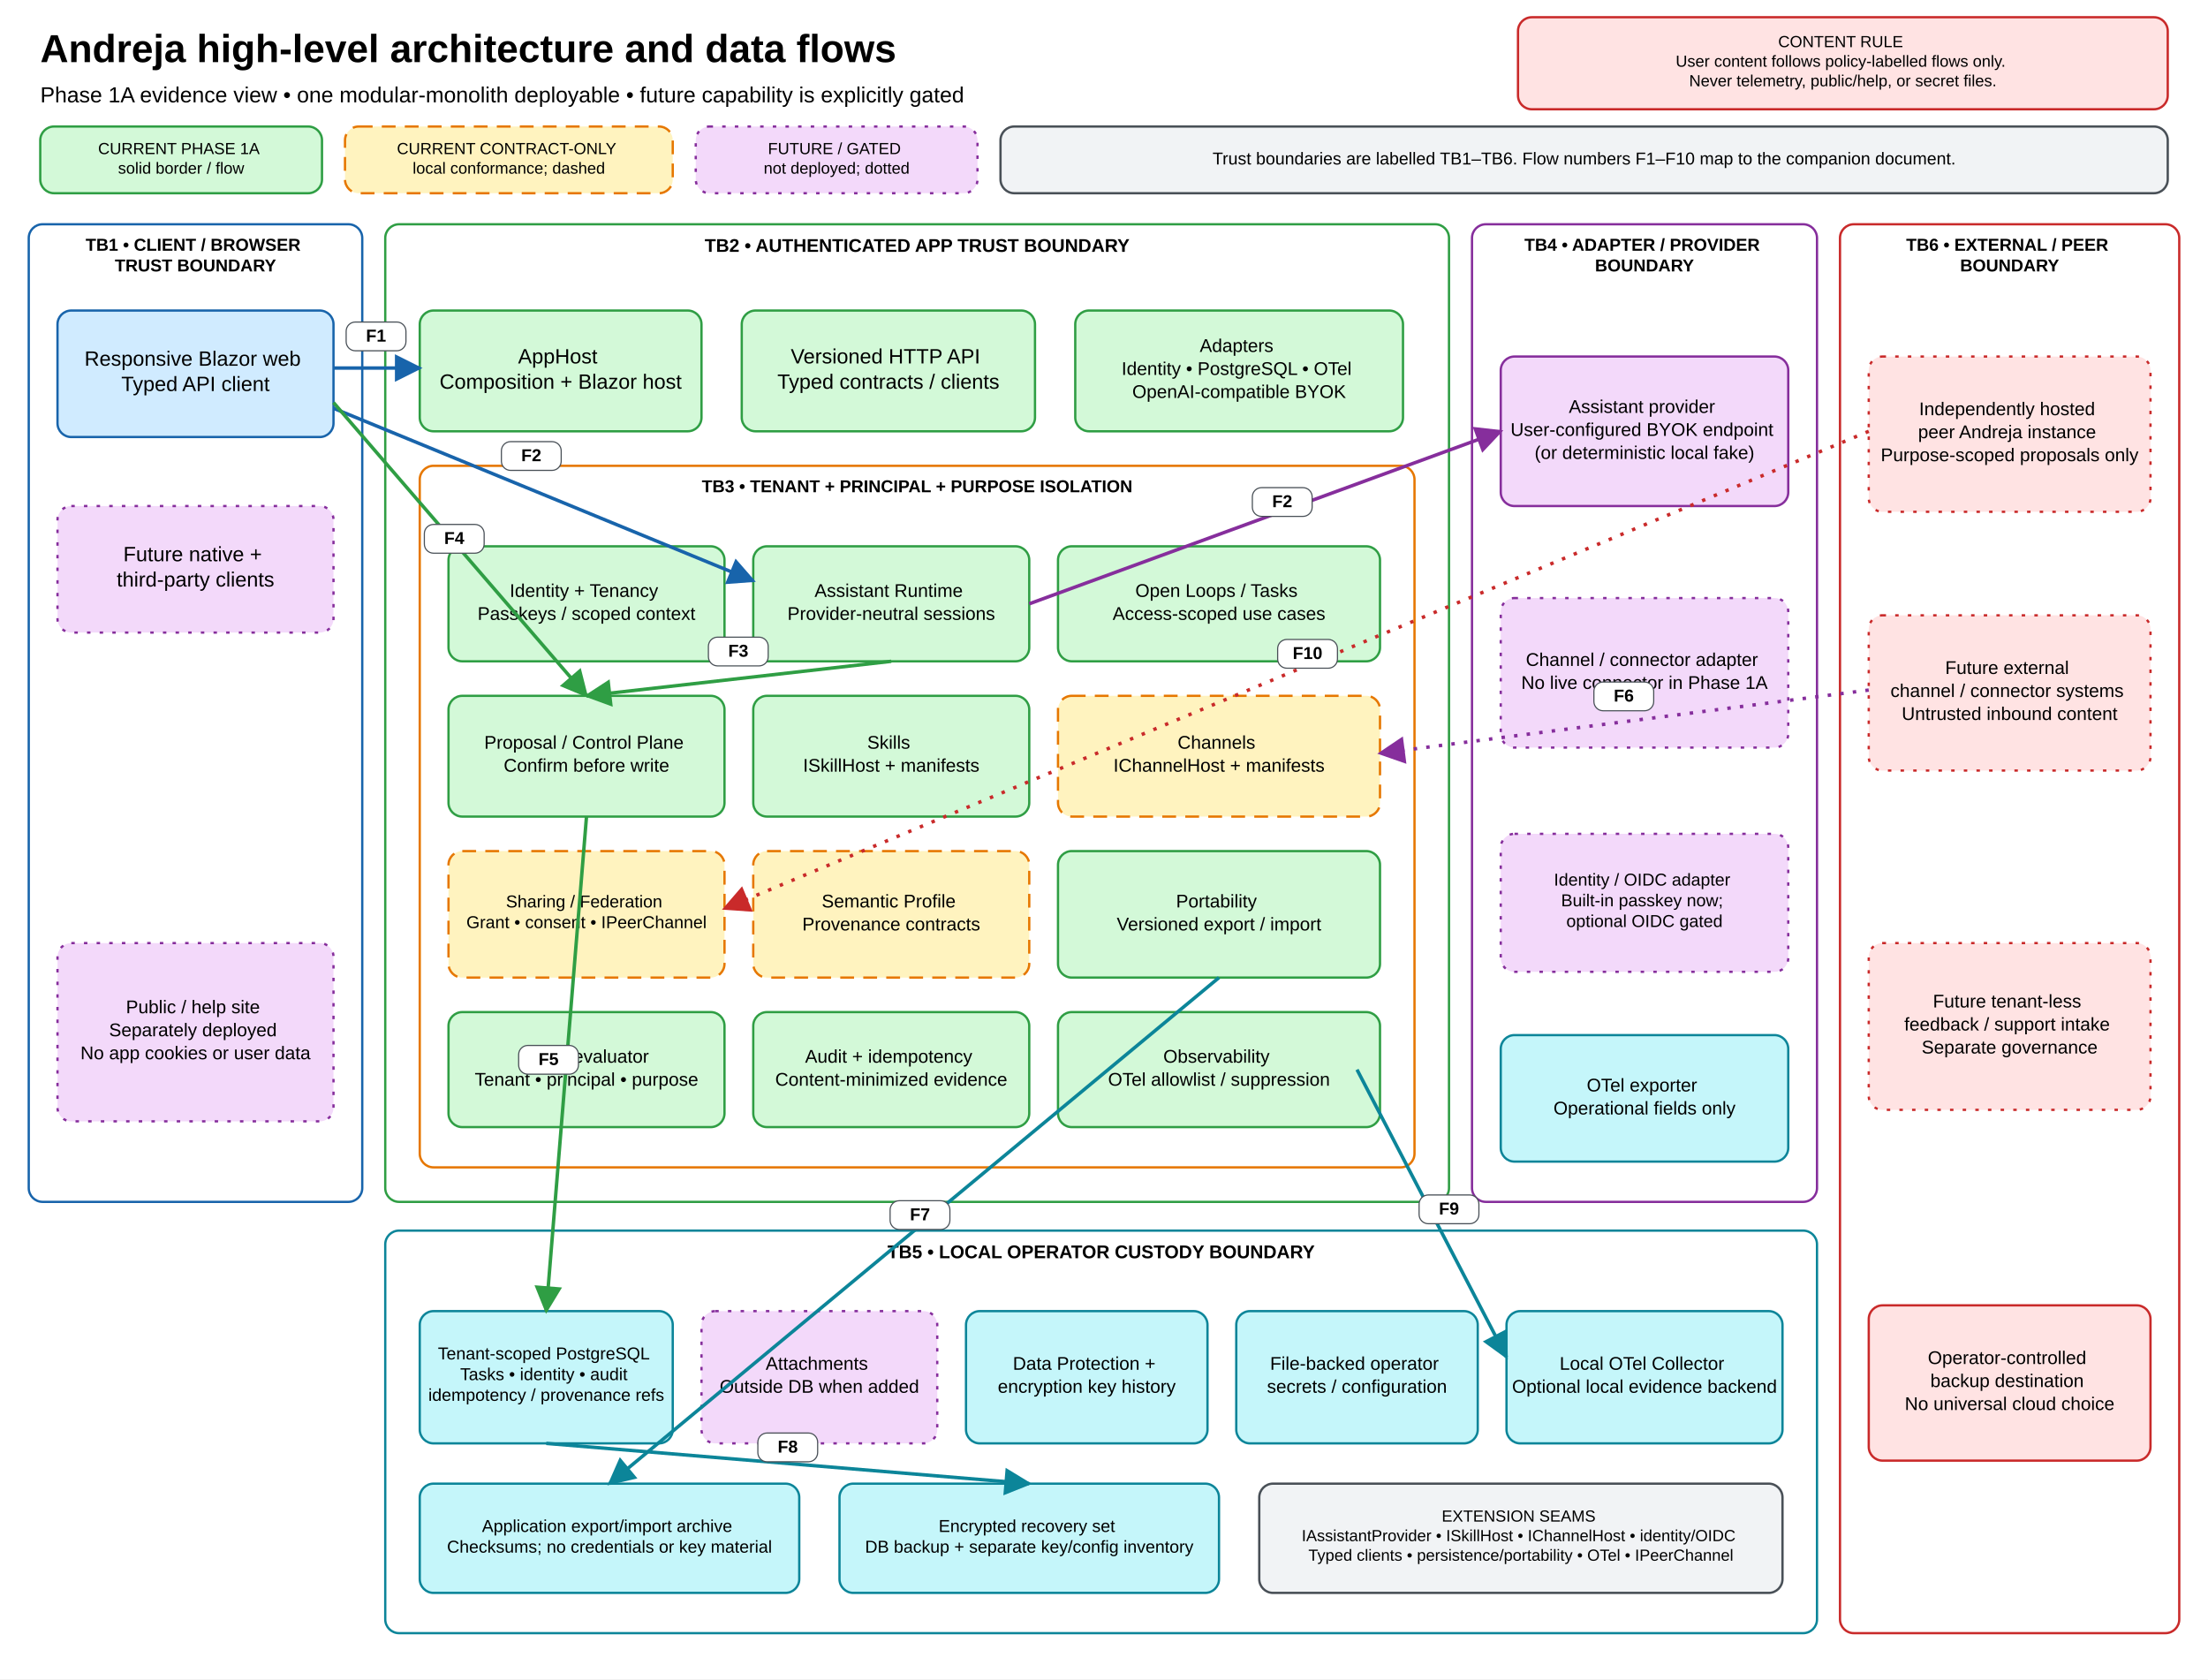
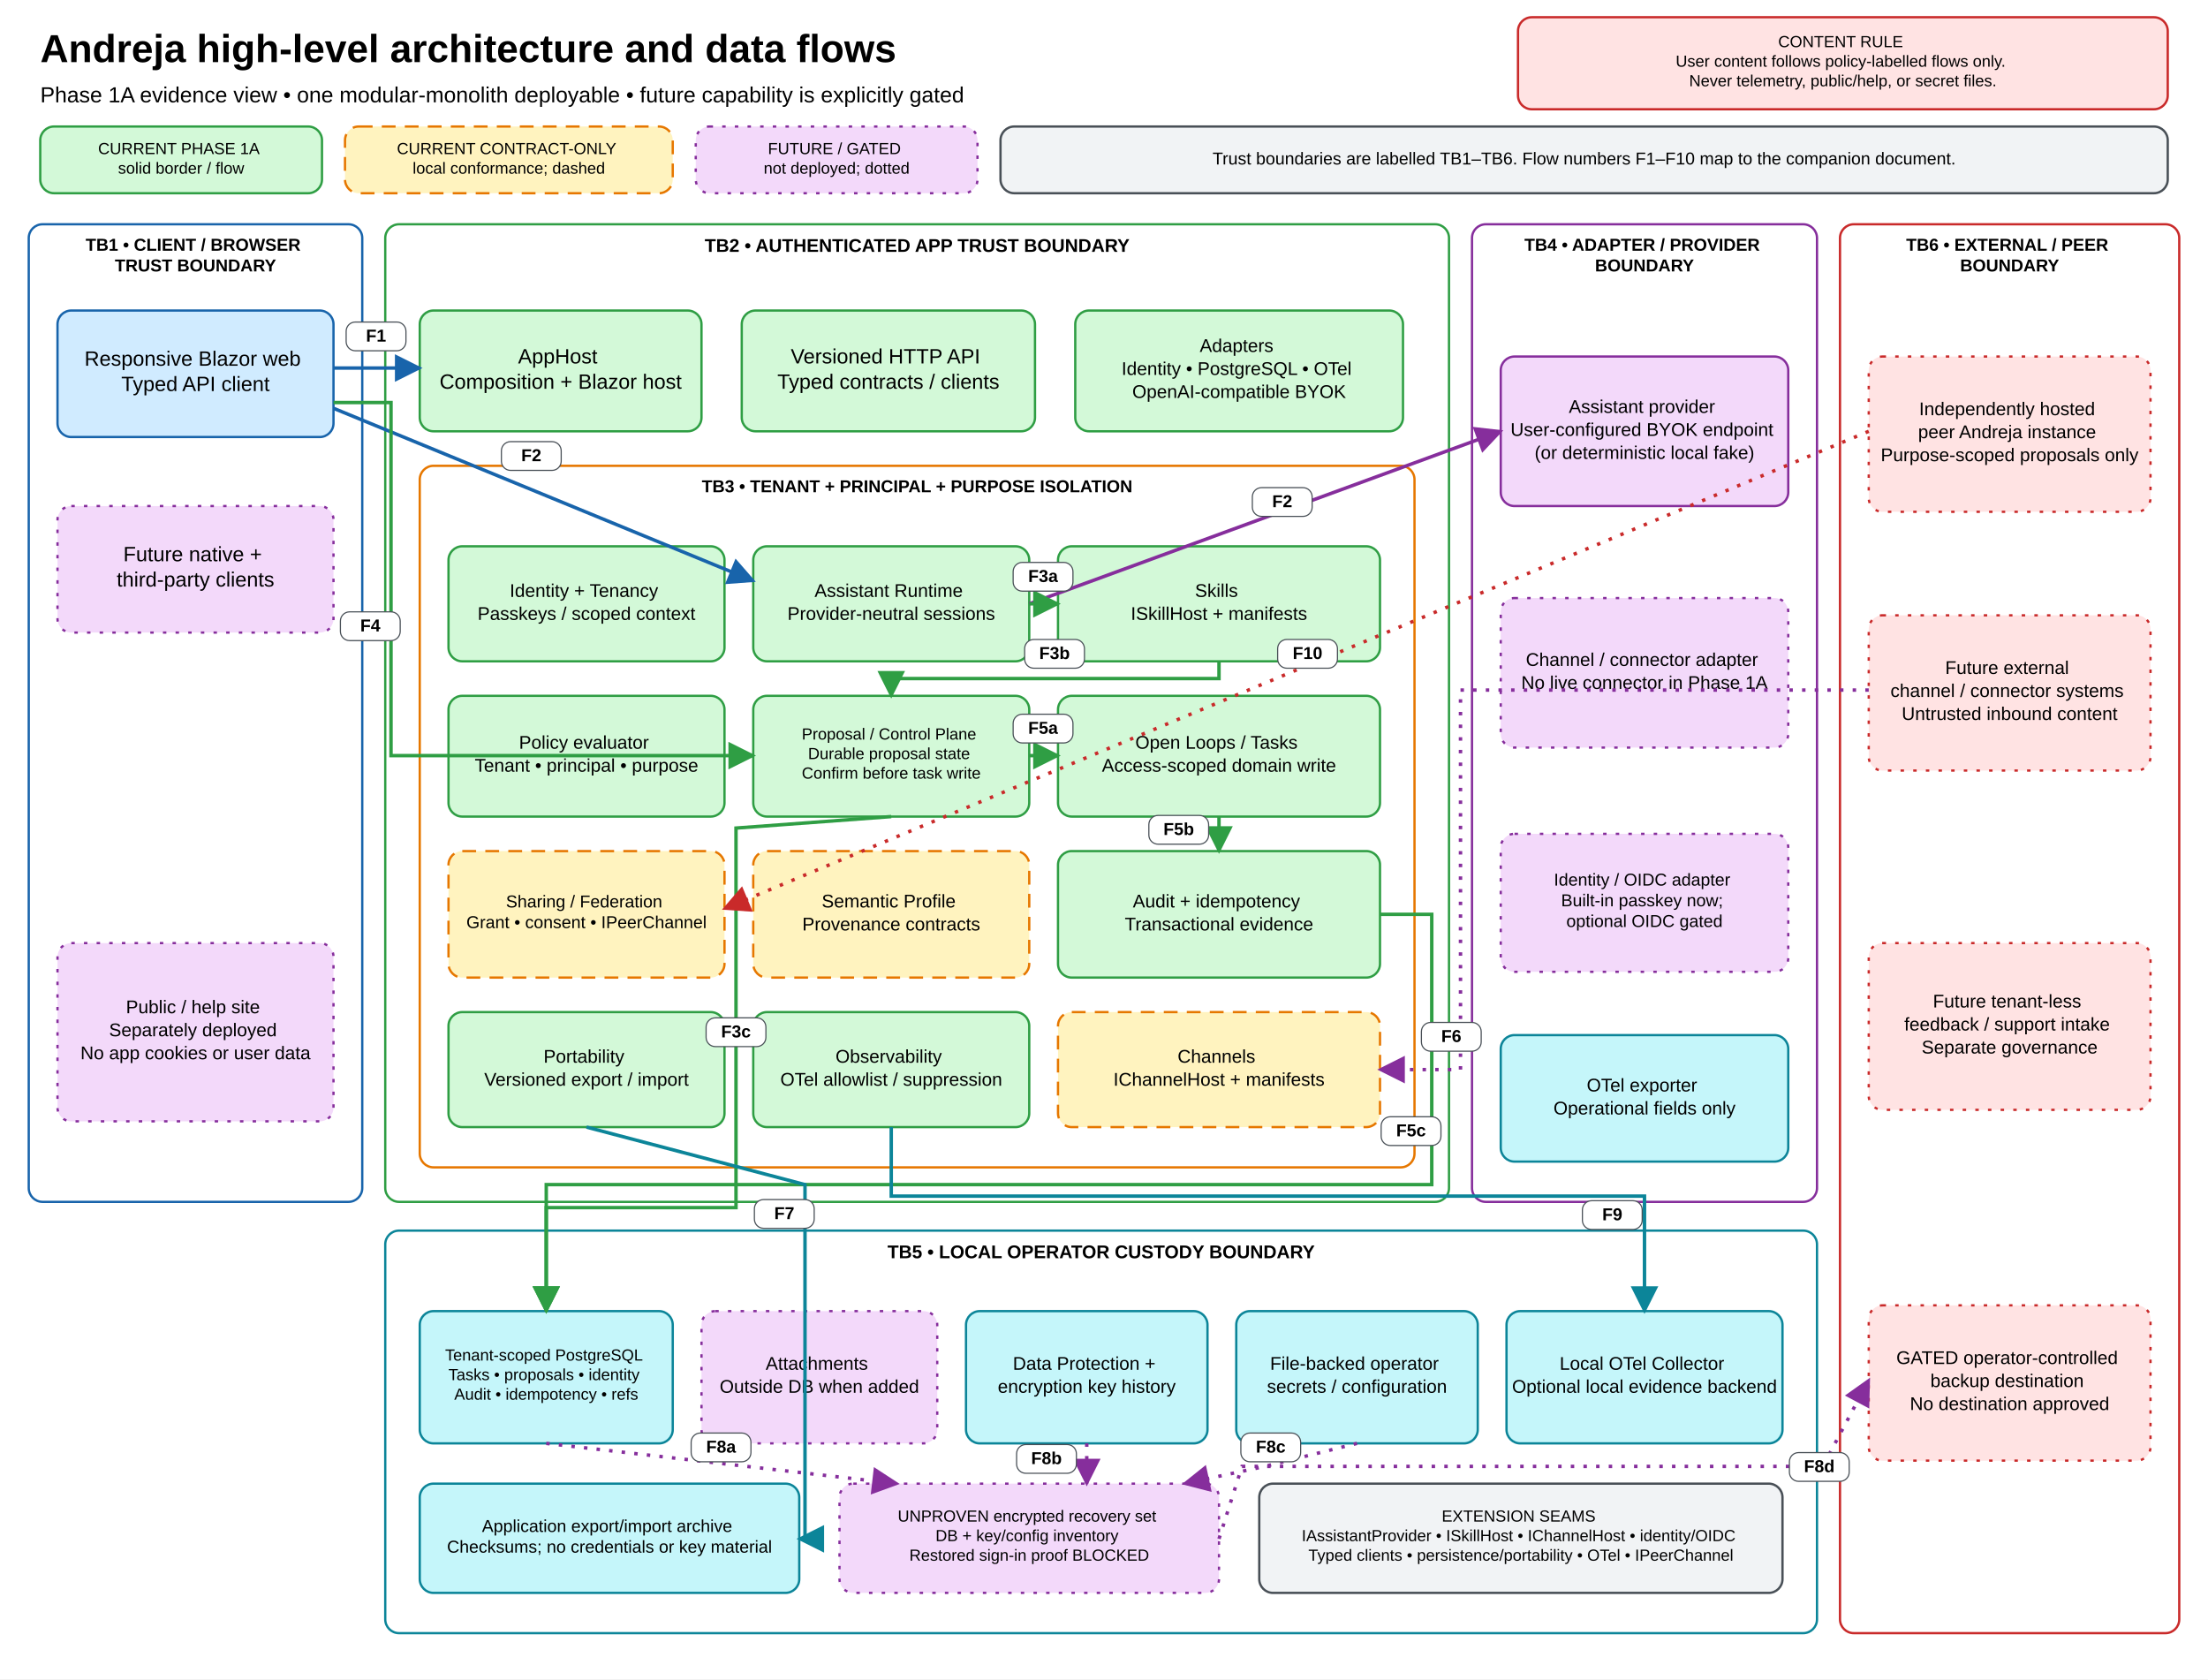
- <svg xmlns="http://www.w3.org/2000/svg" width="1920" height="1460" viewBox="0 0 1920 1460" role="img" aria-labelledby="title desc" data-source-sha256="ccfb667e7b2ad4954e384906f9597476bf3af6b4a8f3778b7bee66bc7df4ecad">
+ <svg xmlns="http://www.w3.org/2000/svg" width="1920" height="1460" viewBox="0 0 1920 1460" role="img" aria-labelledby="title desc" data-source-sha256="91d9ab8add6a41f6a2741d70212d9e0df069425d95c6eef2ed3471248b8b631c">
  <defs>
    <marker id="arrow-blue" viewBox="0 0 10 10" refX="9" refY="5" markerWidth="8" markerHeight="8" orient="auto-start-reverse">
      <path d="M 0 0 L 10 5 L 0 10 z" fill="#1864ab" />
    </marker>
    <marker id="arrow-green" viewBox="0 0 10 10" refX="9" refY="5" markerWidth="8" markerHeight="8" orient="auto-start-reverse">
      <path d="M 0 0 L 10 5 L 0 10 z" fill="#2f9e44" />
    </marker>
    <marker id="arrow-orange" viewBox="0 0 10 10" refX="9" refY="5" markerWidth="8" markerHeight="8" orient="auto-start-reverse">
      <path d="M 0 0 L 10 5 L 0 10 z" fill="#e67700" />
    </marker>
    <marker id="arrow-purple" viewBox="0 0 10 10" refX="9" refY="5" markerWidth="8" markerHeight="8" orient="auto-start-reverse">
      <path d="M 0 0 L 10 5 L 0 10 z" fill="#862e9c" />
    </marker>
    <marker id="arrow-teal" viewBox="0 0 10 10" refX="9" refY="5" markerWidth="8" markerHeight="8" orient="auto-start-reverse">
      <path d="M 0 0 L 10 5 L 0 10 z" fill="#0c8599" />
    </marker>
    <marker id="arrow-gray" viewBox="0 0 10 10" refX="9" refY="5" markerWidth="8" markerHeight="8" orient="auto-start-reverse">
      <path d="M 0 0 L 10 5 L 0 10 z" fill="#495057" />
    </marker>
    <marker id="arrow-red" viewBox="0 0 10 10" refX="9" refY="5" markerWidth="8" markerHeight="8" orient="auto-start-reverse">
      <path d="M 0 0 L 10 5 L 0 10 z" fill="#c92a2a" />
    </marker>
    <style>text { font-family: Arial, Helvetica, sans-serif; }</style>
  </defs>
  <rect width="1920" height="1460" fill="#ffffff" />
  <text x="35" y="54" text-anchor="start" font-size="34" font-weight="bold" fill="#000000">
    <tspan x="35" dy="0">Andreja high-level architecture and data flows</tspan>
  </text>
  <text x="35" y="89" text-anchor="start" font-size="19" font-weight="normal" fill="#000000">
    <tspan x="35" dy="0">Phase 1A evidence view • one modular-monolith deployable • future capability is explicitly gated</tspan>
  </text>
  <rect x="1320" y="15" width="565" height="80" rx="12" fill="#ffe3e3" stroke="#c92a2a" stroke-width="2" />
  <text x="1602.5" y="41" text-anchor="middle" font-size="14" font-weight="normal" fill="#000000">
    <tspan x="1602.5" dy="0">CONTENT RULE</tspan>
    <tspan x="1602.5" dy="17">User content follows policy-labelled flows only.</tspan>
    <tspan x="1602.5" dy="17">Never telemetry, public/help, or secret files.</tspan>
  </text>
  <rect x="35" y="110" width="245" height="58" rx="12" fill="#d3f9d8" stroke="#2f9e44" stroke-width="2" />
  <text x="157.5" y="134" text-anchor="middle" font-size="14" font-weight="normal" fill="#000000">
    <tspan x="157.5" dy="0">CURRENT PHASE 1A</tspan>
    <tspan x="157.5" dy="17">solid border / flow</tspan>
  </text>
  <rect x="300" y="110" width="285" height="58" rx="12" fill="#fff3bf" stroke="#e67700" stroke-width="2" stroke-dasharray="12 8" />
  <text x="442.5" y="134" text-anchor="middle" font-size="14" font-weight="normal" fill="#000000">
    <tspan x="442.5" dy="0">CURRENT CONTRACT-ONLY</tspan>
    <tspan x="442.5" dy="17">local conformance; dashed</tspan>
  </text>
  <rect x="605" y="110" width="245" height="58" rx="12" fill="#f3d9fa" stroke="#862e9c" stroke-width="2" stroke-dasharray="3 8" />
  <text x="727.5" y="134" text-anchor="middle" font-size="14" font-weight="normal" fill="#000000">
    <tspan x="727.5" dy="0">FUTURE / GATED</tspan>
    <tspan x="727.5" dy="17">not deployed; dotted</tspan>
  </text>
  <rect x="870" y="110" width="1015" height="58" rx="12" fill="#f1f3f5" stroke="#495057" stroke-width="2" />
  <text x="1377.5" y="143" text-anchor="middle" font-size="15" font-weight="normal" fill="#000000">
    <tspan x="1377.5" dy="0">Trust boundaries are labelled TB1–TB6. Flow numbers F1–F10 map to the companion document.</tspan>
  </text>
  <rect x="25" y="195" width="290" height="850" rx="12" fill="none" stroke="#1864ab" stroke-width="2" />
  <text x="170" y="218" text-anchor="middle" font-size="15" font-weight="bold" fill="#000000">
    <tspan x="170" dy="0">TB1 • CLIENT / BROWSER</tspan>
    <tspan x="170" dy="18">TRUST BOUNDARY</tspan>
  </text>
  <rect x="335" y="195" width="925" height="850" rx="12" fill="none" stroke="#2f9e44" stroke-width="2" />
  <text x="797.5" y="219" text-anchor="middle" font-size="16" font-weight="bold" fill="#000000">
    <tspan x="797.5" dy="0">TB2 • AUTHENTICATED APP TRUST BOUNDARY</tspan>
  </text>
  <rect x="365" y="405" width="865" height="610" rx="12" fill="none" stroke="#e67700" stroke-width="2" />
  <text x="797.5" y="428" text-anchor="middle" font-size="15" font-weight="bold" fill="#000000">
    <tspan x="797.5" dy="0">TB3 • TENANT + PRINCIPAL + PURPOSE ISOLATION</tspan>
  </text>
  <rect x="1280" y="195" width="300" height="850" rx="12" fill="none" stroke="#862e9c" stroke-width="2" />
  <text x="1430" y="218" text-anchor="middle" font-size="15" font-weight="bold" fill="#000000">
    <tspan x="1430" dy="0">TB4 • ADAPTER / PROVIDER</tspan>
    <tspan x="1430" dy="18">BOUNDARY</tspan>
  </text>
  <rect x="335" y="1070" width="1245" height="350" rx="12" fill="none" stroke="#0c8599" stroke-width="2" />
  <text x="957.5" y="1094" text-anchor="middle" font-size="16" font-weight="bold" fill="#000000">
    <tspan x="957.5" dy="0">TB5 • LOCAL OPERATOR CUSTODY BOUNDARY</tspan>
  </text>
  <rect x="1600" y="195" width="295" height="1225" rx="12" fill="none" stroke="#c92a2a" stroke-width="2" />
  <text x="1747.5" y="218" text-anchor="middle" font-size="15" font-weight="bold" fill="#000000">
    <tspan x="1747.5" dy="0">TB6 • EXTERNAL / PEER</tspan>
    <tspan x="1747.5" dy="18">BOUNDARY</tspan>
  </text>
  <rect x="50" y="270" width="240" height="110" rx="12" fill="#d0ebff" stroke="#1864ab" stroke-width="2" />
  <text x="170" y="318" text-anchor="middle" font-size="18" font-weight="normal" fill="#000000">
    <tspan x="170" dy="0">Responsive Blazor web</tspan>
    <tspan x="170" dy="22">Typed API client</tspan>
  </text>
  <rect x="50" y="440" width="240" height="110" rx="12" fill="#f3d9fa" stroke="#862e9c" stroke-width="2" stroke-dasharray="3 8" />
  <text x="170" y="488" text-anchor="middle" font-size="18" font-weight="normal" fill="#000000">
    <tspan x="170" dy="0">Future native +</tspan>
    <tspan x="170" dy="22">third-party clients</tspan>
  </text>
  <rect x="50" y="820" width="240" height="155" rx="12" fill="#f3d9fa" stroke="#862e9c" stroke-width="2" stroke-dasharray="3 8" />
  <text x="170" y="881" text-anchor="middle" font-size="16" font-weight="normal" fill="#000000">
    <tspan x="170" dy="0">Public / help site</tspan>
    <tspan x="170" dy="20">Separately deployed</tspan>
    <tspan x="170" dy="20">No app cookies or user data</tspan>
  </text>
  <rect x="365" y="270" width="245" height="105" rx="12" fill="#d3f9d8" stroke="#2f9e44" stroke-width="2" />
  <text x="487.5" y="316" text-anchor="middle" font-size="18" font-weight="normal" fill="#000000">
    <tspan x="487.5" dy="0">AppHost</tspan>
    <tspan x="487.5" dy="22">Composition + Blazor host</tspan>
  </text>
  <rect x="645" y="270" width="255" height="105" rx="12" fill="#d3f9d8" stroke="#2f9e44" stroke-width="2" />
  <text x="772.5" y="316" text-anchor="middle" font-size="18" font-weight="normal" fill="#000000">
    <tspan x="772.5" dy="0">Versioned HTTP API</tspan>
    <tspan x="772.5" dy="22">Typed contracts / clients</tspan>
  </text>
  <rect x="935" y="270" width="285" height="105" rx="12" fill="#d3f9d8" stroke="#2f9e44" stroke-width="2" />
  <text x="1077.5" y="306" text-anchor="middle" font-size="16" font-weight="normal" fill="#000000">
    <tspan x="1077.5" dy="0">Adapters</tspan>
    <tspan x="1077.5" dy="20">Identity • PostgreSQL • OTel</tspan>
    <tspan x="1077.5" dy="20">OpenAI-compatible BYOK</tspan>
  </text>
  <rect x="390" y="475" width="240" height="100" rx="12" fill="#d3f9d8" stroke="#2f9e44" stroke-width="2" />
  <text x="510" y="519" text-anchor="middle" font-size="16" font-weight="normal" fill="#000000">
    <tspan x="510" dy="0">Identity + Tenancy</tspan>
    <tspan x="510" dy="20">Passkeys / scoped context</tspan>
  </text>
  <rect x="655" y="475" width="240" height="100" rx="12" fill="#d3f9d8" stroke="#2f9e44" stroke-width="2" />
  <text x="775" y="519" text-anchor="middle" font-size="16" font-weight="normal" fill="#000000">
    <tspan x="775" dy="0">Assistant Runtime</tspan>
    <tspan x="775" dy="20">Provider-neutral sessions</tspan>
  </text>
  <rect x="920" y="475" width="280" height="100" rx="12" fill="#d3f9d8" stroke="#2f9e44" stroke-width="2" />
  <text x="1060" y="519" text-anchor="middle" font-size="16" font-weight="normal" fill="#000000">
-     <tspan x="1060" dy="0">Open Loops / Tasks</tspan>
-     <tspan x="1060" dy="20">Access-scoped use cases</tspan>
+     <tspan x="1060" dy="0">Skills</tspan>
+     <tspan x="1060" dy="20">ISkillHost + manifests</tspan>
  </text>
  <rect x="390" y="605" width="240" height="105" rx="12" fill="#d3f9d8" stroke="#2f9e44" stroke-width="2" />
  <text x="510" y="651" text-anchor="middle" font-size="16" font-weight="normal" fill="#000000">
-     <tspan x="510" dy="0">Proposal / Control Plane</tspan>
-     <tspan x="510" dy="20">Confirm before write</tspan>
+     <tspan x="510" dy="0">Policy evaluator</tspan>
+     <tspan x="510" dy="20">Tenant • principal • purpose</tspan>
  </text>
  <rect x="655" y="605" width="240" height="105" rx="12" fill="#d3f9d8" stroke="#2f9e44" stroke-width="2" />
-   <text x="775" y="651" text-anchor="middle" font-size="16" font-weight="normal" fill="#000000">
-     <tspan x="775" dy="0">Skills</tspan>
-     <tspan x="775" dy="20">ISkillHost + manifests</tspan>
-   </text>
-   <rect x="920" y="605" width="280" height="105" rx="12" fill="#fff3bf" stroke="#e67700" stroke-width="2" stroke-dasharray="12 8" />
+   <text x="775" y="643" text-anchor="middle" font-size="14" font-weight="normal" fill="#000000">
+     <tspan x="775" dy="0">Proposal / Control Plane</tspan>
+     <tspan x="775" dy="17">Durable proposal state</tspan>
+     <tspan x="775" dy="17">Confirm before task write</tspan>
+   </text>
+   <rect x="920" y="605" width="280" height="105" rx="12" fill="#d3f9d8" stroke="#2f9e44" stroke-width="2" />
  <text x="1060" y="651" text-anchor="middle" font-size="16" font-weight="normal" fill="#000000">
-     <tspan x="1060" dy="0">Channels</tspan>
-     <tspan x="1060" dy="20">IChannelHost + manifests</tspan>
+     <tspan x="1060" dy="0">Open Loops / Tasks</tspan>
+     <tspan x="1060" dy="20">Access-scoped domain write</tspan>
  </text>
  <rect x="390" y="740" width="240" height="110" rx="12" fill="#fff3bf" stroke="#e67700" stroke-width="2" stroke-dasharray="12 8" />
  <text x="510" y="789" text-anchor="middle" font-size="15" font-weight="normal" fill="#000000">
    <tspan x="510" dy="0">Sharing / Federation</tspan>
    <tspan x="510" dy="18">Grant • consent • IPeerChannel</tspan>
  </text>
  <rect x="655" y="740" width="240" height="110" rx="12" fill="#fff3bf" stroke="#e67700" stroke-width="2" stroke-dasharray="12 8" />
  <text x="775" y="789" text-anchor="middle" font-size="16" font-weight="normal" fill="#000000">
    <tspan x="775" dy="0">Semantic Profile</tspan>
    <tspan x="775" dy="20">Provenance contracts</tspan>
  </text>
  <rect x="920" y="740" width="280" height="110" rx="12" fill="#d3f9d8" stroke="#2f9e44" stroke-width="2" />
  <text x="1060" y="789" text-anchor="middle" font-size="16" font-weight="normal" fill="#000000">
-     <tspan x="1060" dy="0">Portability</tspan>
-     <tspan x="1060" dy="20">Versioned export / import</tspan>
+     <tspan x="1060" dy="0">Audit + idempotency</tspan>
+     <tspan x="1060" dy="20">Transactional evidence</tspan>
  </text>
  <rect x="390" y="880" width="240" height="100" rx="12" fill="#d3f9d8" stroke="#2f9e44" stroke-width="2" />
  <text x="510" y="924" text-anchor="middle" font-size="16" font-weight="normal" fill="#000000">
-     <tspan x="510" dy="0">Policy evaluator</tspan>
-     <tspan x="510" dy="20">Tenant • principal • purpose</tspan>
+     <tspan x="510" dy="0">Portability</tspan>
+     <tspan x="510" dy="20">Versioned export / import</tspan>
  </text>
  <rect x="655" y="880" width="240" height="100" rx="12" fill="#d3f9d8" stroke="#2f9e44" stroke-width="2" />
  <text x="775" y="924" text-anchor="middle" font-size="16" font-weight="normal" fill="#000000">
-     <tspan x="775" dy="0">Audit + idempotency</tspan>
-     <tspan x="775" dy="20">Content-minimized evidence</tspan>
-   </text>
-   <rect x="920" y="880" width="280" height="100" rx="12" fill="#d3f9d8" stroke="#2f9e44" stroke-width="2" />
+     <tspan x="775" dy="0">Observability</tspan>
+     <tspan x="775" dy="20">OTel allowlist / suppression</tspan>
+   </text>
+   <rect x="920" y="880" width="280" height="100" rx="12" fill="#fff3bf" stroke="#e67700" stroke-width="2" stroke-dasharray="12 8" />
  <text x="1060" y="924" text-anchor="middle" font-size="16" font-weight="normal" fill="#000000">
-     <tspan x="1060" dy="0">Observability</tspan>
-     <tspan x="1060" dy="20">OTel allowlist / suppression</tspan>
+     <tspan x="1060" dy="0">Channels</tspan>
+     <tspan x="1060" dy="20">IChannelHost + manifests</tspan>
  </text>
  <rect x="1305" y="310" width="250" height="130" rx="12" fill="#f3d9fa" stroke="#862e9c" stroke-width="2" />
  <text x="1430" y="359" text-anchor="middle" font-size="16" font-weight="normal" fill="#000000">
    <tspan x="1430" dy="0">Assistant provider</tspan>
    <tspan x="1430" dy="20">User-configured BYOK endpoint</tspan>
    <tspan x="1430" dy="20">(or deterministic local fake)</tspan>
  </text>
  <rect x="1305" y="520" width="250" height="130" rx="12" fill="#f3d9fa" stroke="#862e9c" stroke-width="2" stroke-dasharray="3 8" />
  <text x="1430" y="579" text-anchor="middle" font-size="16" font-weight="normal" fill="#000000">
    <tspan x="1430" dy="0">Channel / connector adapter</tspan>
    <tspan x="1430" dy="20">No live connector in Phase 1A</tspan>
  </text>
  <rect x="1305" y="725" width="250" height="120" rx="12" fill="#f3d9fa" stroke="#862e9c" stroke-width="2" stroke-dasharray="3 8" />
  <text x="1430" y="770" text-anchor="middle" font-size="15" font-weight="normal" fill="#000000">
    <tspan x="1430" dy="0">Identity / OIDC adapter</tspan>
    <tspan x="1430" dy="18">Built-in passkey now;</tspan>
    <tspan x="1430" dy="18">optional OIDC gated</tspan>
  </text>
  <rect x="1305" y="900" width="250" height="110" rx="12" fill="#c5f6fa" stroke="#0c8599" stroke-width="2" />
  <text x="1430" y="949" text-anchor="middle" font-size="16" font-weight="normal" fill="#000000">
    <tspan x="1430" dy="0">OTel exporter</tspan>
    <tspan x="1430" dy="20">Operational fields only</tspan>
  </text>
  <rect x="365" y="1140" width="220" height="115" rx="12" fill="#c5f6fa" stroke="#0c8599" stroke-width="2" />
-   <text x="475" y="1182" text-anchor="middle" font-size="15" font-weight="normal" fill="#000000">
+   <text x="475" y="1183" text-anchor="middle" font-size="14" font-weight="normal" fill="#000000">
    <tspan x="475" dy="0">Tenant-scoped PostgreSQL</tspan>
-     <tspan x="475" dy="18">Tasks • identity • audit</tspan>
-     <tspan x="475" dy="18">idempotency / provenance refs</tspan>
+     <tspan x="475" dy="17">Tasks • proposals • identity</tspan>
+     <tspan x="475" dy="17">Audit • idempotency • refs</tspan>
  </text>
  <rect x="610" y="1140" width="205" height="115" rx="12" fill="#f3d9fa" stroke="#862e9c" stroke-width="2" stroke-dasharray="3 8" />
  <text x="712.5" y="1191" text-anchor="middle" font-size="16" font-weight="normal" fill="#000000">
    <tspan x="712.5" dy="0">Attachments</tspan>
    <tspan x="712.5" dy="20">Outside DB when added</tspan>
  </text>
  <rect x="840" y="1140" width="210" height="115" rx="12" fill="#c5f6fa" stroke="#0c8599" stroke-width="2" />
  <text x="945" y="1191" text-anchor="middle" font-size="16" font-weight="normal" fill="#000000">
    <tspan x="945" dy="0">Data Protection +</tspan>
    <tspan x="945" dy="20">encryption key history</tspan>
  </text>
  <rect x="1075" y="1140" width="210" height="115" rx="12" fill="#c5f6fa" stroke="#0c8599" stroke-width="2" />
  <text x="1180" y="1191" text-anchor="middle" font-size="16" font-weight="normal" fill="#000000">
    <tspan x="1180" dy="0">File-backed operator</tspan>
    <tspan x="1180" dy="20">secrets / configuration</tspan>
  </text>
  <rect x="1310" y="1140" width="240" height="115" rx="12" fill="#c5f6fa" stroke="#0c8599" stroke-width="2" />
  <text x="1430" y="1191" text-anchor="middle" font-size="16" font-weight="normal" fill="#000000">
    <tspan x="1430" dy="0">Local OTel Collector</tspan>
    <tspan x="1430" dy="20">Optional local evidence backend</tspan>
  </text>
  <rect x="365" y="1290" width="330" height="95" rx="12" fill="#c5f6fa" stroke="#0c8599" stroke-width="2" />
  <text x="530" y="1332" text-anchor="middle" font-size="15" font-weight="normal" fill="#000000">
    <tspan x="530" dy="0">Application export/import archive</tspan>
    <tspan x="530" dy="18">Checksums; no credentials or key material</tspan>
  </text>
-   <rect x="730" y="1290" width="330" height="95" rx="12" fill="#c5f6fa" stroke="#0c8599" stroke-width="2" />
-   <text x="895" y="1332" text-anchor="middle" font-size="15" font-weight="normal" fill="#000000">
-     <tspan x="895" dy="0">Encrypted recovery set</tspan>
-     <tspan x="895" dy="18">DB backup + separate key/config inventory</tspan>
+   <rect x="730" y="1290" width="330" height="95" rx="12" fill="#f3d9fa" stroke="#862e9c" stroke-width="2" stroke-dasharray="3 8" />
+   <text x="895" y="1323" text-anchor="middle" font-size="14" font-weight="normal" fill="#000000">
+     <tspan x="895" dy="0">UNPROVEN encrypted recovery set</tspan>
+     <tspan x="895" dy="17">DB + key/config inventory</tspan>
+     <tspan x="895" dy="17">Restored sign-in proof BLOCKED</tspan>
  </text>
  <rect x="1095" y="1290" width="455" height="95" rx="12" fill="#f1f3f5" stroke="#495057" stroke-width="2" />
  <text x="1322.5" y="1323" text-anchor="middle" font-size="14" font-weight="normal" fill="#000000">
    <tspan x="1322.5" dy="0">EXTENSION SEAMS</tspan>
    <tspan x="1322.5" dy="17">IAssistantProvider • ISkillHost • IChannelHost • identity/OIDC</tspan>
    <tspan x="1322.5" dy="17">Typed clients • persistence/portability • OTel • IPeerChannel</tspan>
  </text>
  <rect x="1625" y="310" width="245" height="135" rx="12" fill="#ffe3e3" stroke="#c92a2a" stroke-width="2" stroke-dasharray="3 8" />
  <text x="1747.5" y="361" text-anchor="middle" font-size="16" font-weight="normal" fill="#000000">
    <tspan x="1747.5" dy="0">Independently hosted</tspan>
    <tspan x="1747.5" dy="20">peer Andreja instance</tspan>
    <tspan x="1747.5" dy="20">Purpose-scoped proposals only</tspan>
  </text>
  <rect x="1625" y="535" width="245" height="135" rx="12" fill="#ffe3e3" stroke="#c92a2a" stroke-width="2" stroke-dasharray="3 8" />
  <text x="1747.5" y="586" text-anchor="middle" font-size="16" font-weight="normal" fill="#000000">
    <tspan x="1747.5" dy="0">Future external</tspan>
    <tspan x="1747.5" dy="20">channel / connector systems</tspan>
    <tspan x="1747.5" dy="20">Untrusted inbound content</tspan>
  </text>
  <rect x="1625" y="820" width="245" height="145" rx="12" fill="#ffe3e3" stroke="#c92a2a" stroke-width="2" stroke-dasharray="3 8" />
  <text x="1747.5" y="876" text-anchor="middle" font-size="16" font-weight="normal" fill="#000000">
    <tspan x="1747.5" dy="0">Future tenant-less</tspan>
    <tspan x="1747.5" dy="20">feedback / support intake</tspan>
    <tspan x="1747.5" dy="20">Separate governance</tspan>
  </text>
-   <rect x="1625" y="1135" width="245" height="135" rx="12" fill="#ffe3e3" stroke="#c92a2a" stroke-width="2" />
+   <rect x="1625" y="1135" width="245" height="135" rx="12" fill="#ffe3e3" stroke="#c92a2a" stroke-width="2" stroke-dasharray="3 8" />
  <text x="1747.5" y="1186" text-anchor="middle" font-size="16" font-weight="normal" fill="#000000">
-     <tspan x="1747.5" dy="0">Operator-controlled</tspan>
+     <tspan x="1747.5" dy="0">GATED operator-controlled</tspan>
    <tspan x="1747.5" dy="20">backup destination</tspan>
-     <tspan x="1747.5" dy="20">No universal cloud choice</tspan>
-   </text>
-   <line x1="290" y1="320" x2="365" y2="320" stroke="#1864ab" stroke-width="3" marker-end="url(#arrow-blue)" />
+     <tspan x="1747.5" dy="20">No destination approved</tspan>
+   </text>
+   <polyline points="290,320 365,320" fill="none" stroke="#1864ab" stroke-width="3" marker-end="url(#arrow-blue)" />
  <rect x="301" y="280" width="52" height="25" rx="8" fill="#ffffff" stroke="#495057" stroke-width="1" />
  <text x="327" y="297" text-anchor="middle" font-size="15" font-weight="bold" fill="#000000">
    <tspan x="327" dy="0">F1</tspan>
  </text>
-   <line x1="290" y1="355" x2="655" y2="505" stroke="#1864ab" stroke-width="3" marker-end="url(#arrow-blue)" />
+   <polyline points="290,355 655,505" fill="none" stroke="#1864ab" stroke-width="3" marker-end="url(#arrow-blue)" />
  <rect x="436" y="384" width="52" height="25" rx="8" fill="#ffffff" stroke="#495057" stroke-width="1" />
  <text x="462" y="401" text-anchor="middle" font-size="15" font-weight="bold" fill="#000000">
    <tspan x="462" dy="0">F2</tspan>
  </text>
-   <line x1="895" y1="525" x2="1305" y2="375" stroke="#862e9c" stroke-width="3" marker-end="url(#arrow-purple)" />
+   <polyline points="895,525 1305,375" fill="none" stroke="#862e9c" stroke-width="3" marker-end="url(#arrow-purple)" />
  <rect x="1089" y="424" width="52" height="25" rx="8" fill="#ffffff" stroke="#495057" stroke-width="1" />
  <text x="1115" y="441" text-anchor="middle" font-size="15" font-weight="bold" fill="#000000">
    <tspan x="1115" dy="0">F2</tspan>
  </text>
-   <line x1="775" y1="575" x2="510" y2="605" stroke="#2f9e44" stroke-width="3" marker-end="url(#arrow-green)" />
-   <rect x="616" y="554" width="52" height="25" rx="8" fill="#ffffff" stroke="#495057" stroke-width="1" />
-   <text x="642" y="571" text-anchor="middle" font-size="15" font-weight="bold" fill="#000000">
-     <tspan x="642" dy="0">F3</tspan>
-   </text>
-   <line x1="290" y1="350" x2="510" y2="605" stroke="#2f9e44" stroke-width="3" marker-end="url(#arrow-green)" />
-   <rect x="369" y="456" width="52" height="25" rx="8" fill="#ffffff" stroke="#495057" stroke-width="1" />
-   <text x="395" y="473" text-anchor="middle" font-size="15" font-weight="bold" fill="#000000">
-     <tspan x="395" dy="0">F4</tspan>
-   </text>
-   <line x1="510" y1="710" x2="475" y2="1140" stroke="#2f9e44" stroke-width="3" marker-end="url(#arrow-green)" />
-   <rect x="451" y="909" width="52" height="25" rx="8" fill="#ffffff" stroke="#495057" stroke-width="1" />
-   <text x="477" y="926" text-anchor="middle" font-size="15" font-weight="bold" fill="#000000">
-     <tspan x="477" dy="0">F5</tspan>
-   </text>
-   <line x1="1625" y1="600" x2="1200" y2="655" stroke="#862e9c" stroke-width="3" stroke-dasharray="3 8" marker-end="url(#arrow-purple)" />
-   <rect x="1386" y="593" width="52" height="25" rx="8" fill="#ffffff" stroke="#495057" stroke-width="1" />
-   <text x="1412" y="610" text-anchor="middle" font-size="15" font-weight="bold" fill="#000000">
-     <tspan x="1412" dy="0">F6</tspan>
-   </text>
-   <line x1="1060" y1="850" x2="530" y2="1290" stroke="#0c8599" stroke-width="3" marker-end="url(#arrow-teal)" />
-   <rect x="774" y="1044" width="52" height="25" rx="8" fill="#ffffff" stroke="#495057" stroke-width="1" />
-   <text x="800" y="1061" text-anchor="middle" font-size="15" font-weight="bold" fill="#000000">
-     <tspan x="800" dy="0">F7</tspan>
-   </text>
-   <line x1="475" y1="1255" x2="895" y2="1290" stroke="#0c8599" stroke-width="3" marker-end="url(#arrow-teal)" />
-   <rect x="659" y="1246" width="52" height="25" rx="8" fill="#ffffff" stroke="#495057" stroke-width="1" />
-   <text x="685" y="1263" text-anchor="middle" font-size="15" font-weight="bold" fill="#000000">
-     <tspan x="685" dy="0">F8</tspan>
-   </text>
-   <line x1="1180" y1="930" x2="1310" y2="1180" stroke="#0c8599" stroke-width="3" marker-end="url(#arrow-teal)" />
-   <rect x="1234" y="1039" width="52" height="25" rx="8" fill="#ffffff" stroke="#495057" stroke-width="1" />
-   <text x="1260" y="1056" text-anchor="middle" font-size="15" font-weight="bold" fill="#000000">
-     <tspan x="1260" dy="0">F9</tspan>
-   </text>
-   <line x1="1625" y1="375" x2="630" y2="790" stroke="#c92a2a" stroke-width="3" stroke-dasharray="3 8" marker-end="url(#arrow-red)" />
+   <polyline points="895,525 920,525" fill="none" stroke="#2f9e44" stroke-width="3" marker-end="url(#arrow-green)" />
+   <rect x="881" y="489" width="52" height="25" rx="8" fill="#ffffff" stroke="#495057" stroke-width="1" />
+   <text x="907" y="506" text-anchor="middle" font-size="15" font-weight="bold" fill="#000000">
+     <tspan x="907" dy="0">F3a</tspan>
+   </text>
+   <polyline points="1060,575 1060,590 775,590 775,605" fill="none" stroke="#2f9e44" stroke-width="3" marker-end="url(#arrow-green)" />
+   <rect x="891" y="556" width="52" height="25" rx="8" fill="#ffffff" stroke="#495057" stroke-width="1" />
+   <text x="917" y="573" text-anchor="middle" font-size="15" font-weight="bold" fill="#000000">
+     <tspan x="917" dy="0">F3b</tspan>
+   </text>
+   <polyline points="775,710 640,720 640,1050 475,1050 475,1140" fill="none" stroke="#2f9e44" stroke-width="3" marker-end="url(#arrow-green)" />
+   <rect x="614" y="885" width="52" height="25" rx="8" fill="#ffffff" stroke="#495057" stroke-width="1" />
+   <text x="640" y="902" text-anchor="middle" font-size="15" font-weight="bold" fill="#000000">
+     <tspan x="640" dy="0">F3c</tspan>
+   </text>
+   <polyline points="290,350 340,350 340,657 655,657" fill="none" stroke="#2f9e44" stroke-width="3" marker-end="url(#arrow-green)" />
+   <rect x="296" y="532" width="52" height="25" rx="8" fill="#ffffff" stroke="#495057" stroke-width="1" />
+   <text x="322" y="549" text-anchor="middle" font-size="15" font-weight="bold" fill="#000000">
+     <tspan x="322" dy="0">F4</tspan>
+   </text>
+   <polyline points="895,657 920,657" fill="none" stroke="#2f9e44" stroke-width="3" marker-end="url(#arrow-green)" />
+   <rect x="881" y="621" width="52" height="25" rx="8" fill="#ffffff" stroke="#495057" stroke-width="1" />
+   <text x="907" y="638" text-anchor="middle" font-size="15" font-weight="bold" fill="#000000">
+     <tspan x="907" dy="0">F5a</tspan>
+   </text>
+   <polyline points="1060,710 1060,740" fill="none" stroke="#2f9e44" stroke-width="3" marker-end="url(#arrow-green)" />
+   <rect x="999" y="709" width="52" height="25" rx="8" fill="#ffffff" stroke="#495057" stroke-width="1" />
+   <text x="1025" y="726" text-anchor="middle" font-size="15" font-weight="bold" fill="#000000">
+     <tspan x="1025" dy="0">F5b</tspan>
+   </text>
+   <polyline points="1200,795 1245,795 1245,1030 475,1030 475,1140" fill="none" stroke="#2f9e44" stroke-width="3" marker-end="url(#arrow-green)" />
+   <rect x="1201" y="971" width="52" height="25" rx="8" fill="#ffffff" stroke="#495057" stroke-width="1" />
+   <text x="1227" y="988" text-anchor="middle" font-size="15" font-weight="bold" fill="#000000">
+     <tspan x="1227" dy="0">F5c</tspan>
+   </text>
+   <polyline points="1625,600 1270,600 1270,930 1200,930" fill="none" stroke="#862e9c" stroke-width="3" stroke-dasharray="3 8" marker-end="url(#arrow-purple)" />
+   <rect x="1236" y="889" width="52" height="25" rx="8" fill="#ffffff" stroke="#495057" stroke-width="1" />
+   <text x="1262" y="906" text-anchor="middle" font-size="15" font-weight="bold" fill="#000000">
+     <tspan x="1262" dy="0">F6</tspan>
+   </text>
+   <polyline points="510,980 700,1030 700,1338 695,1338" fill="none" stroke="#0c8599" stroke-width="3" marker-end="url(#arrow-teal)" />
+   <rect x="656" y="1043" width="52" height="25" rx="8" fill="#ffffff" stroke="#495057" stroke-width="1" />
+   <text x="682" y="1060" text-anchor="middle" font-size="15" font-weight="bold" fill="#000000">
+     <tspan x="682" dy="0">F7</tspan>
+   </text>
+   <polyline points="475,1255 780,1290" fill="none" stroke="#862e9c" stroke-width="3" stroke-dasharray="3 8" marker-end="url(#arrow-purple)" />
+   <rect x="601" y="1246" width="52" height="25" rx="8" fill="#ffffff" stroke="#495057" stroke-width="1" />
+   <text x="627" y="1263" text-anchor="middle" font-size="15" font-weight="bold" fill="#000000">
+     <tspan x="627" dy="0">F8a</tspan>
+   </text>
+   <polyline points="945,1255 945,1290" fill="none" stroke="#862e9c" stroke-width="3" stroke-dasharray="3 8" marker-end="url(#arrow-purple)" />
+   <rect x="884" y="1256" width="52" height="25" rx="8" fill="#ffffff" stroke="#495057" stroke-width="1" />
+   <text x="910" y="1273" text-anchor="middle" font-size="15" font-weight="bold" fill="#000000">
+     <tspan x="910" dy="0">F8b</tspan>
+   </text>
+   <polyline points="1180,1255 1100,1275 1030,1290" fill="none" stroke="#862e9c" stroke-width="3" stroke-dasharray="3 8" marker-end="url(#arrow-purple)" />
+   <rect x="1079" y="1246" width="52" height="25" rx="8" fill="#ffffff" stroke="#495057" stroke-width="1" />
+   <text x="1105" y="1263" text-anchor="middle" font-size="15" font-weight="bold" fill="#000000">
+     <tspan x="1105" dy="0">F8c</tspan>
+   </text>
+   <polyline points="1060,1338 1080,1275 1585,1275 1625,1200" fill="none" stroke="#862e9c" stroke-width="3" stroke-dasharray="3 8" marker-end="url(#arrow-purple)" />
+   <rect x="1556" y="1263" width="52" height="25" rx="8" fill="#ffffff" stroke="#495057" stroke-width="1" />
+   <text x="1582" y="1280" text-anchor="middle" font-size="15" font-weight="bold" fill="#000000">
+     <tspan x="1582" dy="0">F8d</tspan>
+   </text>
+   <polyline points="775,980 775,1040 1430,1040 1430,1140" fill="none" stroke="#0c8599" stroke-width="3" marker-end="url(#arrow-teal)" />
+   <rect x="1376" y="1044" width="52" height="25" rx="8" fill="#ffffff" stroke="#495057" stroke-width="1" />
+   <text x="1402" y="1061" text-anchor="middle" font-size="15" font-weight="bold" fill="#000000">
+     <tspan x="1402" dy="0">F9</tspan>
+   </text>
+   <polyline points="1625,375 630,790" fill="none" stroke="#c92a2a" stroke-width="3" stroke-dasharray="3 8" marker-end="url(#arrow-red)" />
  <rect x="1111" y="556" width="52" height="25" rx="8" fill="#ffffff" stroke="#495057" stroke-width="1" />
  <text x="1137" y="573" text-anchor="middle" font-size="15" font-weight="bold" fill="#000000">
    <tspan x="1137" dy="0">F10</tspan>
  </text>
</svg>
